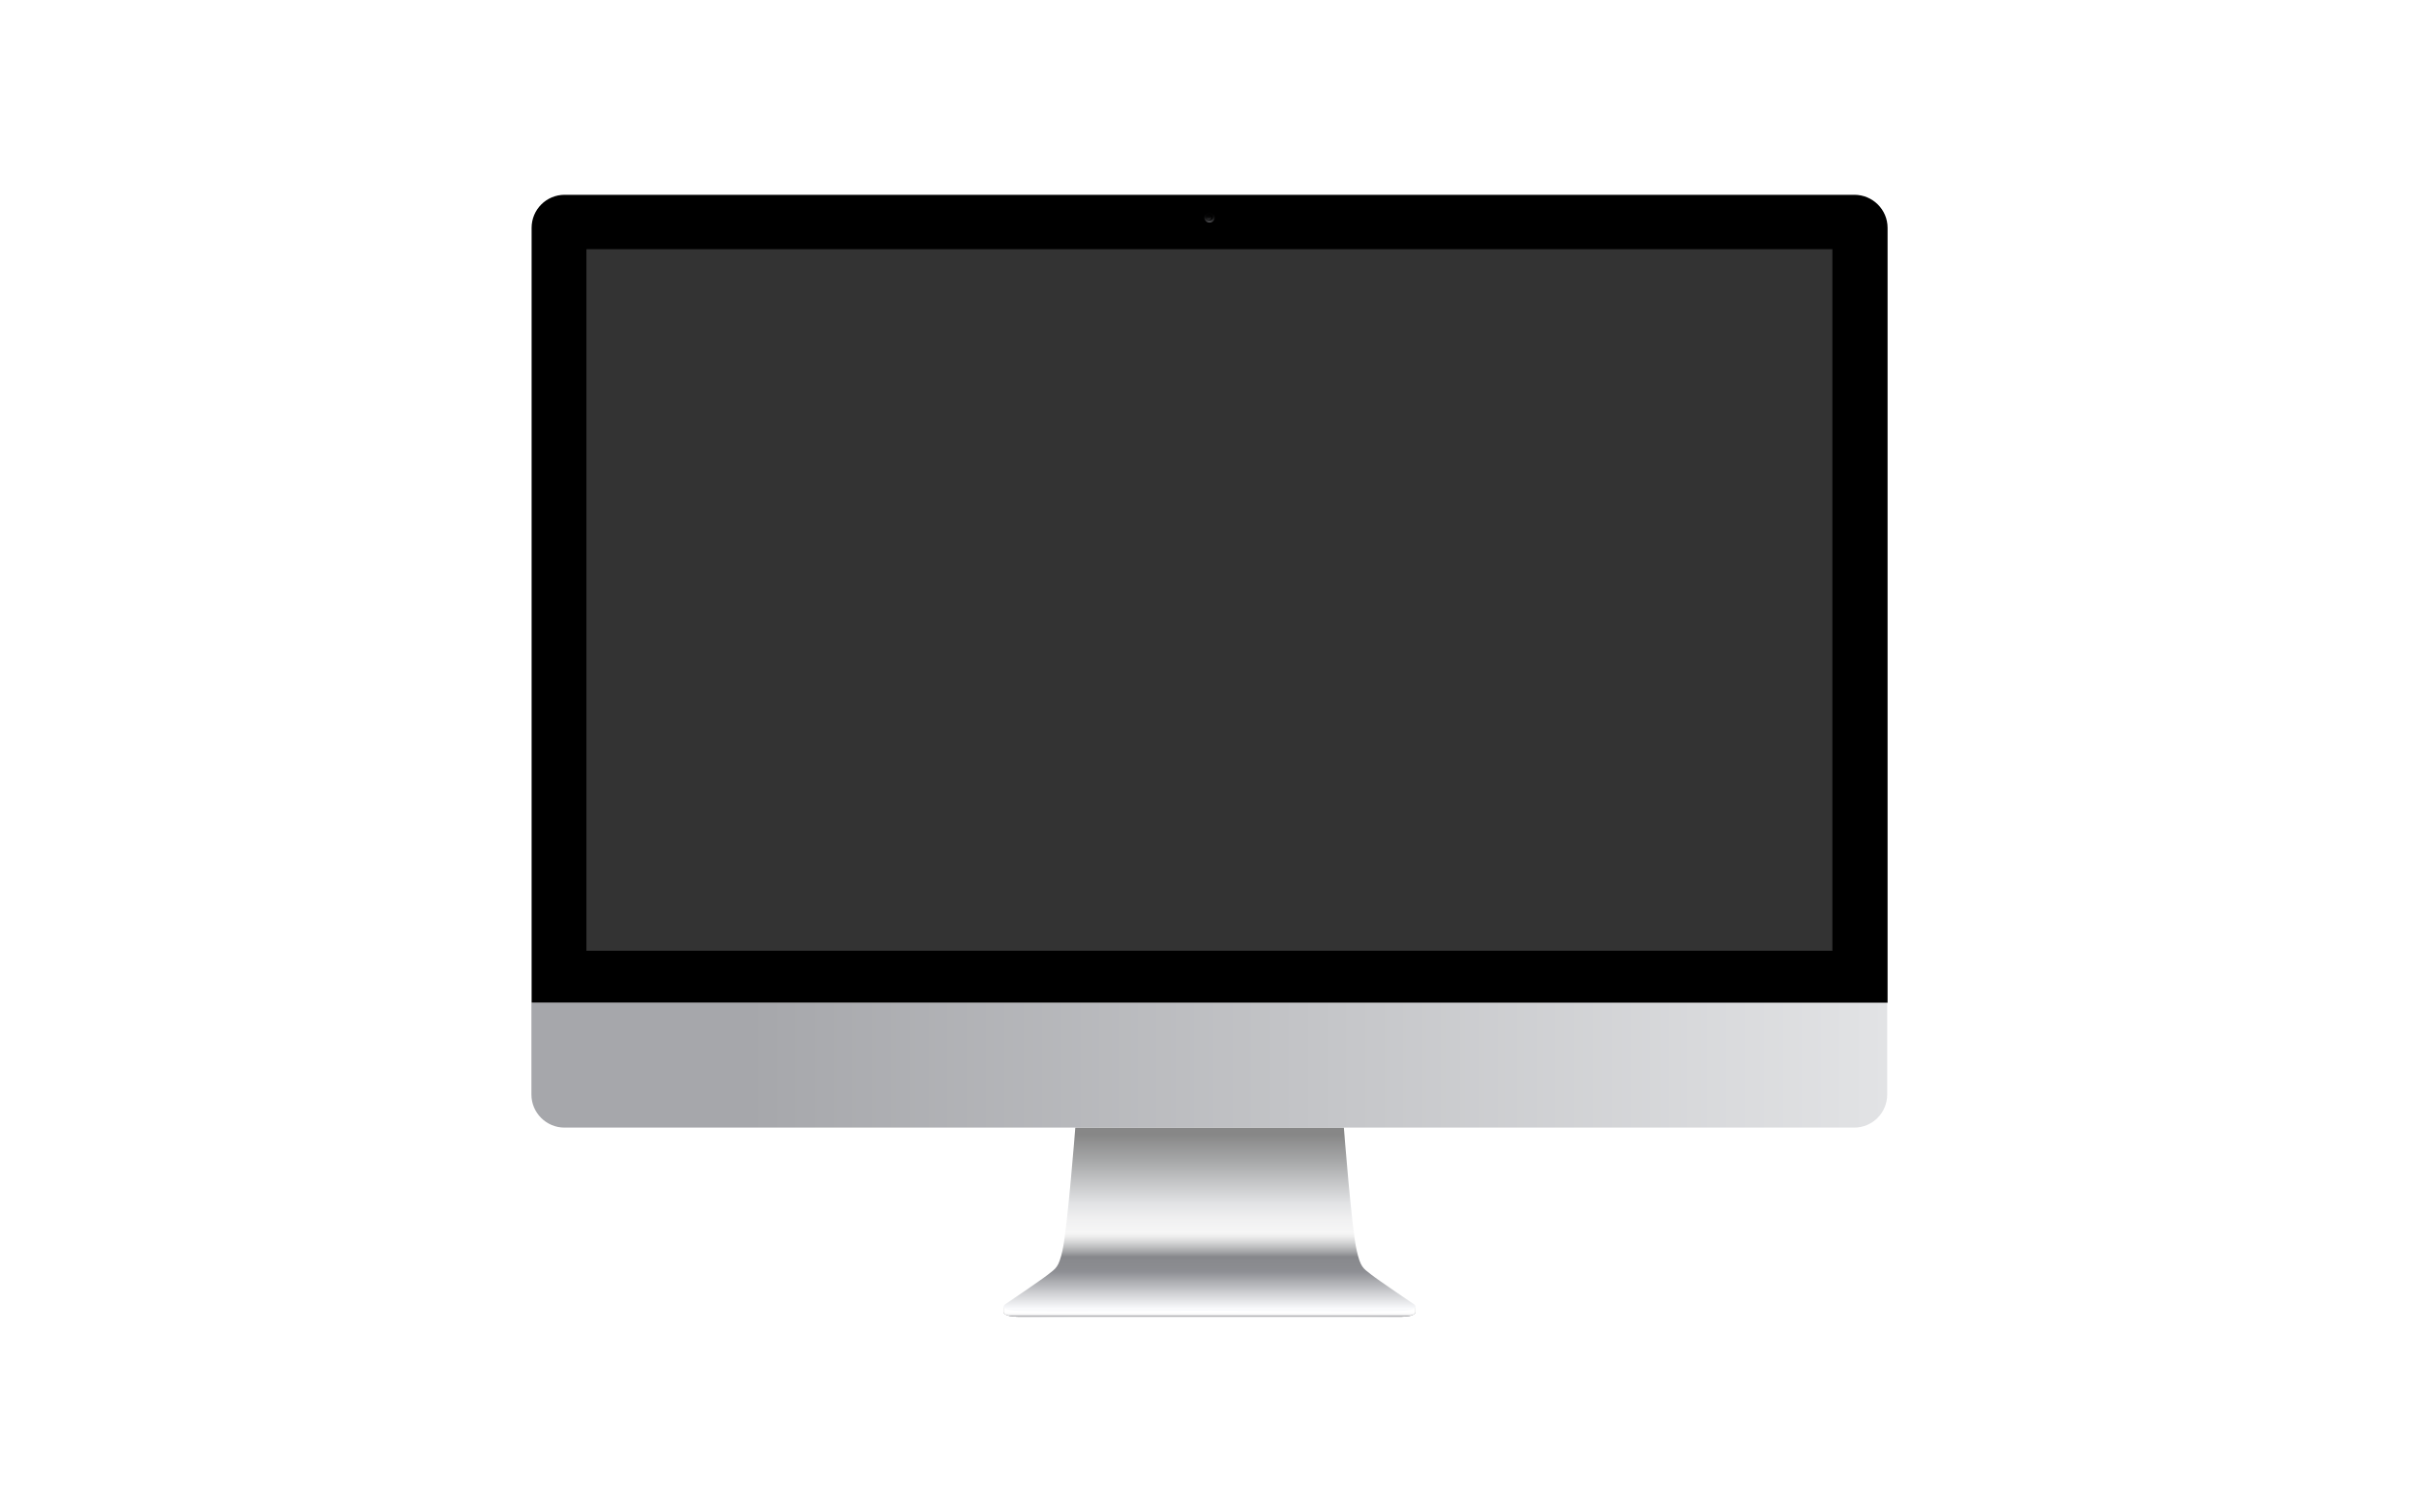
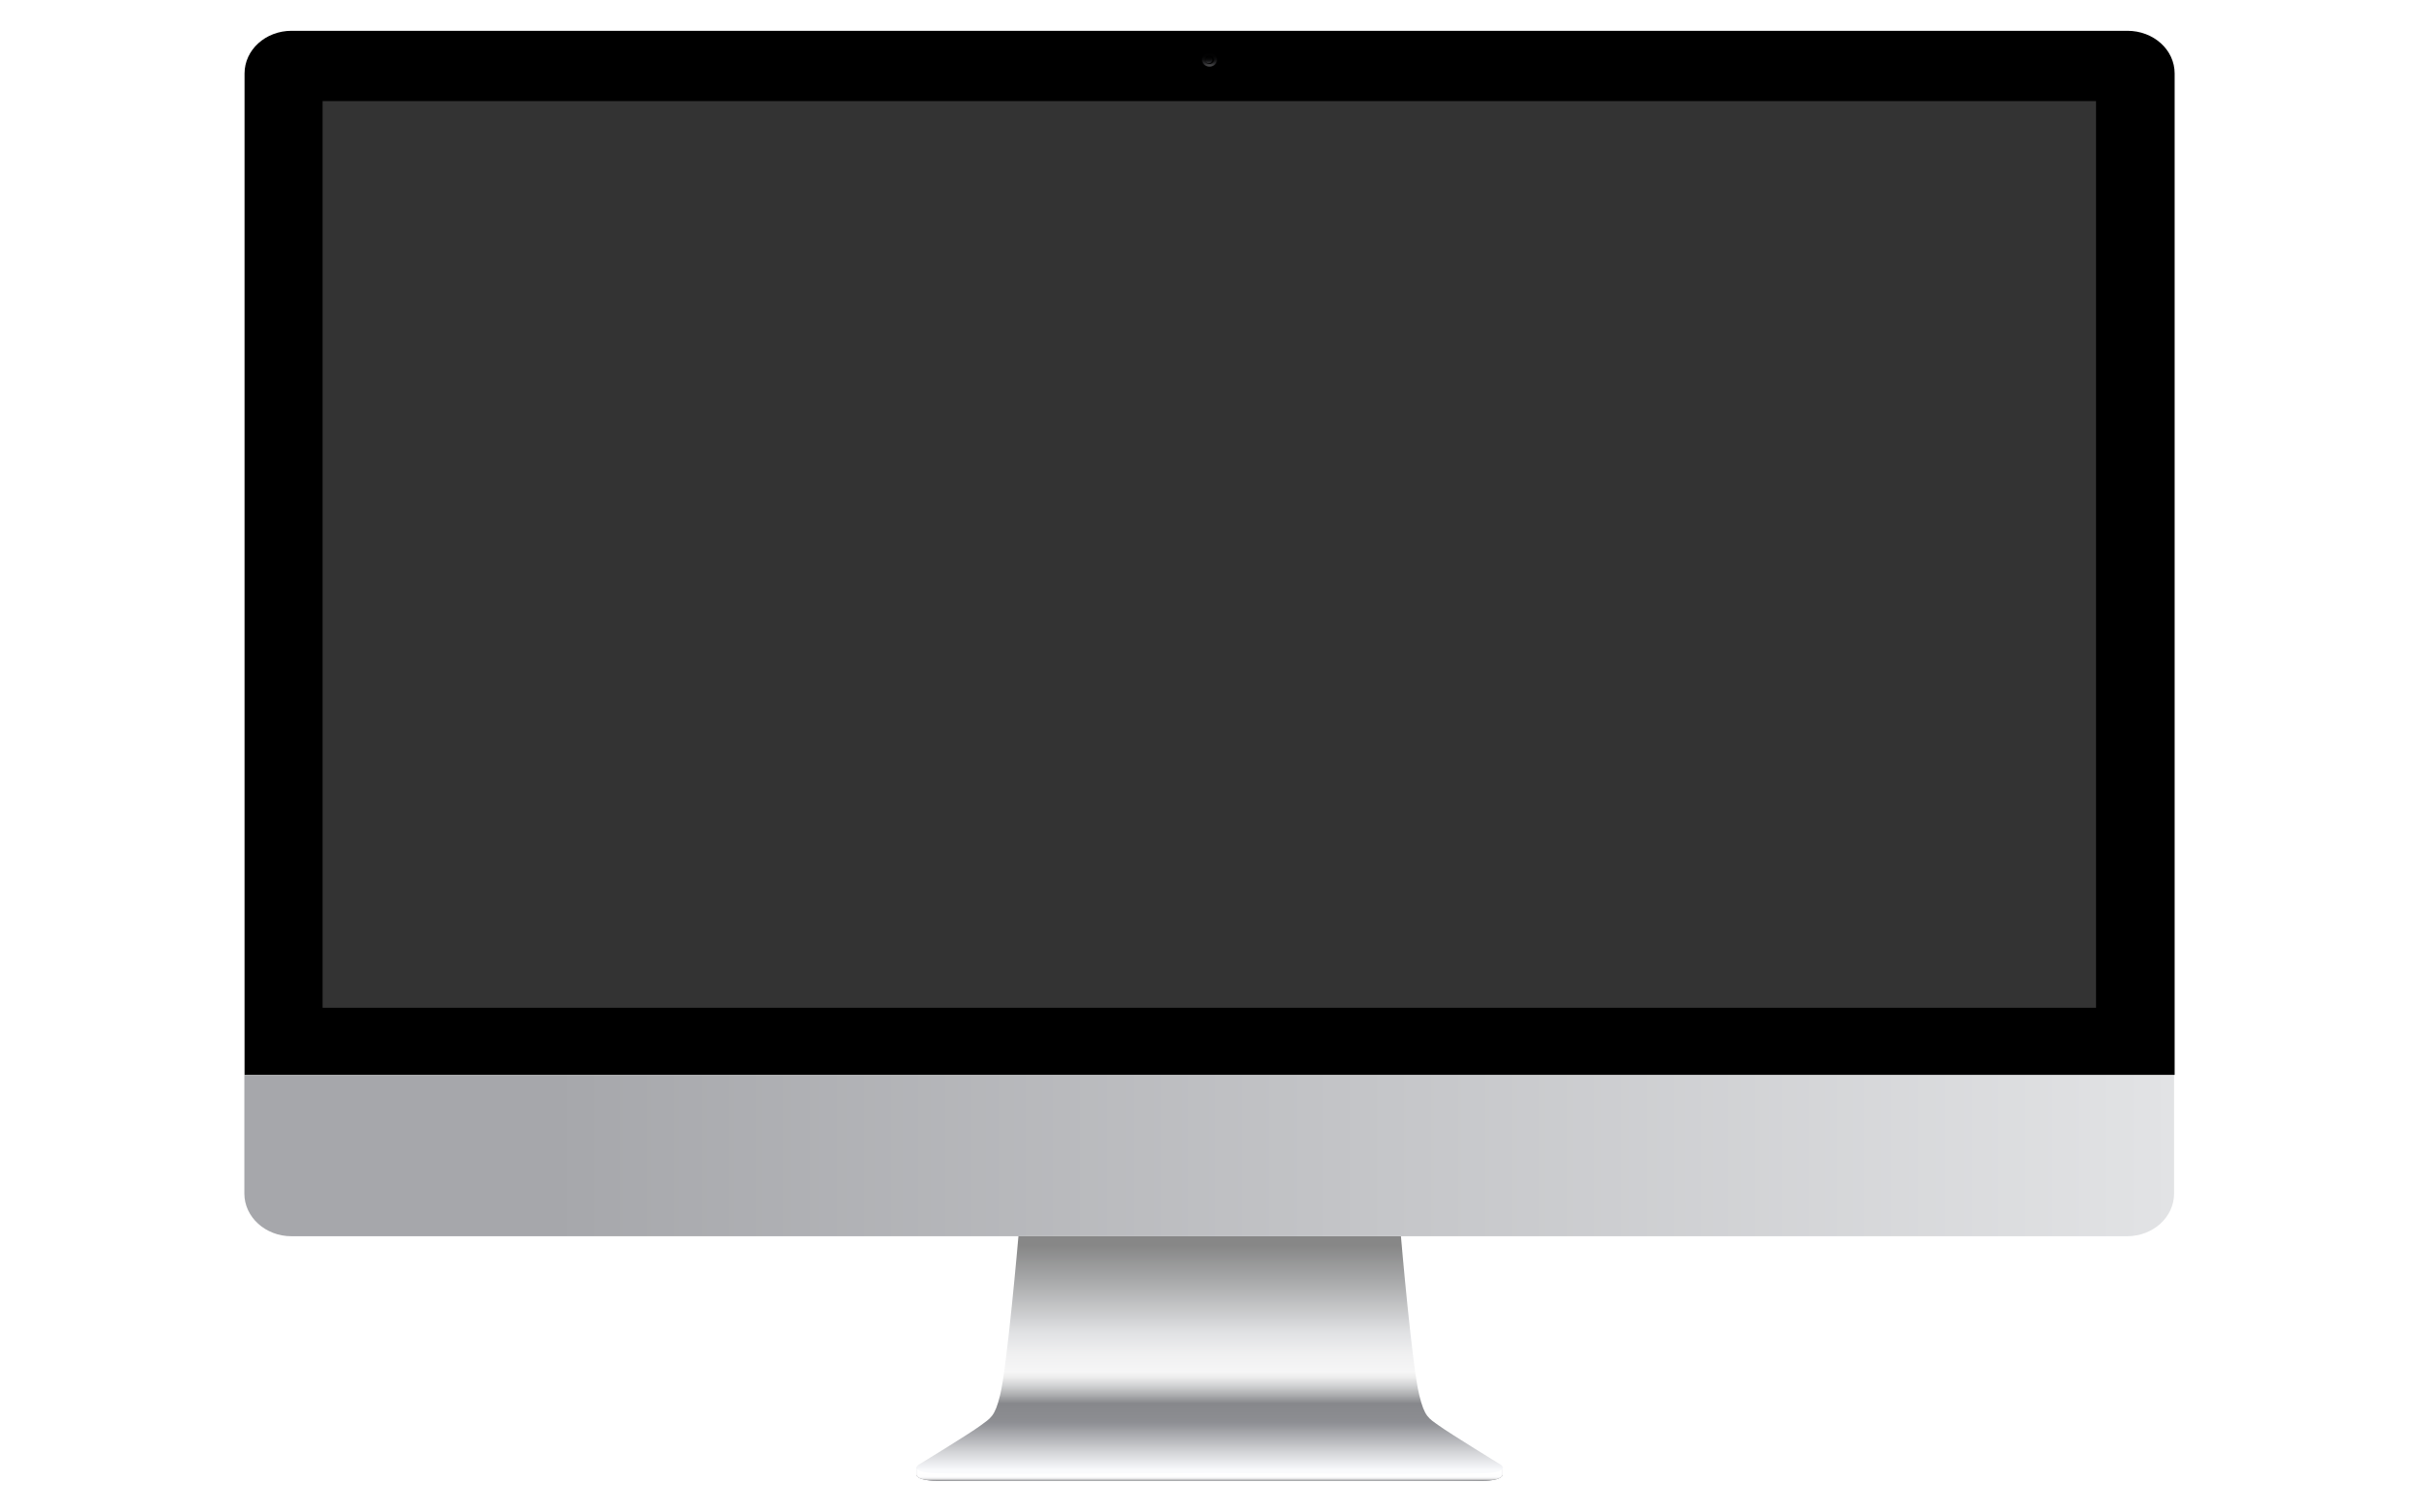
- <svg xmlns="http://www.w3.org/2000/svg" xmlns:xlink="http://www.w3.org/1999/xlink" version="1.1" x="0px" y="0px" viewBox="0 0 1280 800" style="enable-background:new 0 0 1280 800;" xml:space="preserve">
+ <svg xmlns="http://www.w3.org/2000/svg" xmlns:xlink="http://www.w3.org/1999/xlink" version="1.1" id="レイヤー_1" x="0px" y="0px" viewBox="0 0 1280 800" style="enable-background:new 0 0 1280 800;" xml:space="preserve">
  <style type="text/css">
	.st0{fill:url(#SVGID_1_);}
- 	.st1{fill:url(#SVGID_00000072988951394535482990000004462033939528061582_);}
- 	.st2{opacity:0.6;clip-path:url(#SVGID_00000157999858298071007550000011047975202542765968_);}
- 	.st3{fill:url(#SVGID_00000003806748672625796220000005970512671438650021_);}
- 	.st4{opacity:0.68;clip-path:url(#SVGID_00000171686051836963343280000003245324325639853989_);}
- 	.st5{fill:url(#下_00000078743082514850038160000014342731195476189098_);}
- 	.st6{fill:url(#SVGID_00000000198436373418746020000013679713625279387319_);}
- 	.st7{fill:url(#SVGID_00000106116265370415742430000008805987143225648317_);}
- 	.st8{fill:#333333;}
+ 	.st1{fill:url(#SVGID_00000164515658547864789150000012366730673172485265_);}
+ 	.st2{fill:url(#SVGID_00000127743267812472901890000006534466338862348176_);}
+ 	.st3{fill:url(#下_00000144310811277207864300000014812558757562550929_);}
+ 	.st4{fill:url(#SVGID_00000018197039981223717980000008763147334814929543_);}
+ 	.st5{fill:url(#SVGID_00000183938652200454331630000013384709581126162081_);}
+ 	.st6{fill:#333333;}
</style>
-   <g id="レイヤー_1">
-     <g id="シャドウ">
+   <g id="シャドウ">
+ </g>
+   <g id="デスクトップ">
+     <g id="基本">
+       <linearGradient id="SVGID_1_" gradientUnits="userSpaceOnUse" x1="484.852" y1="-22.482" x2="795.148" y2="-22.482" gradientTransform="matrix(1 0 0 -1 0 757.89)">
+         <stop offset="0" style="stop-color:#797A7E" />
+         <stop offset="2.500000e-02" style="stop-color:#929397" />
+         <stop offset="5.910000e-02" style="stop-color:#ACAEB1" />
+         <stop offset="9.819999e-02" style="stop-color:#C2C4C6" />
+         <stop offset="0.144" style="stop-color:#D3D5D7" />
+         <stop offset="0.201" style="stop-color:#DEE0E2" />
+         <stop offset="0.28" style="stop-color:#E5E7E9" />
+         <stop offset="0.5" style="stop-color:#E7E9EB" />
+         <stop offset="0.72" style="stop-color:#E5E7E9" />
+         <stop offset="0.799" style="stop-color:#DEE0E2" />
+         <stop offset="0.856" style="stop-color:#D3D5D7" />
+         <stop offset="0.902" style="stop-color:#C2C4C6" />
+         <stop offset="0.941" style="stop-color:#ACAEB1" />
+         <stop offset="0.975" style="stop-color:#929397" />
+         <stop offset="1" style="stop-color:#797A7E" />
+       </linearGradient>
+       <path class="st0" d="M795.1,780.5V777H640H484.9v3.5c0,0-0.3,3.2,11.1,3.2c11.4,0,144.2,0,144.2,0s132.8,0,144.2,0    C795.4,783.7,795.1,780.5,795.1,780.5z" />
+       <linearGradient id="SVGID_00000165234152028000808710000012153705500792742021_" gradientUnits="userSpaceOnUse" x1="640" y1="-13.646" x2="640" y2="-26.243" gradientTransform="matrix(1 0 0 -1 0 757.89)">
+         <stop offset="0.665" style="stop-color:#FFFFFF" />
+         <stop offset="0.793" style="stop-color:#FDFDFD" />
+         <stop offset="0.839" style="stop-color:#F6F6F7" />
+         <stop offset="0.872" style="stop-color:#EBEBEB" />
+         <stop offset="0.898" style="stop-color:#DADADB" />
+         <stop offset="0.921" style="stop-color:#C4C4C6" />
+         <stop offset="0.941" style="stop-color:#A8A9AC" />
+         <stop offset="0.959" style="stop-color:#898A8D" />
+         <stop offset="0.966" style="stop-color:#797A7E" />
+       </linearGradient>
+       <path style="fill:url(#SVGID_00000165234152028000808710000012153705500792742021_);" d="M795.1,780.5V777H640H484.9v3.5    c0,0-0.3,3.2,11.1,3.2c11.4,0,144.2,0,144.2,0s132.8,0,144.2,0C795.4,783.7,795.1,780.5,795.1,780.5z" />
      <g>
- 		</g>
-     </g>
-     <g id="デスクトップ">
-       <g id="基本">
-         <linearGradient id="SVGID_1_" gradientUnits="userSpaceOnUse" x1="531" y1="736.3" x2="749" y2="736.3" gradientTransform="matrix(1 0 0 1 0 -42)">
-           <stop offset="0" style="stop-color:#797A7E" />
-           <stop offset="2.500000e-02" style="stop-color:#929397" />
-           <stop offset="5.910000e-02" style="stop-color:#ACAEB1" />
-           <stop offset="9.819999e-02" style="stop-color:#C2C4C6" />
-           <stop offset="0.144" style="stop-color:#D3D5D7" />
-           <stop offset="0.201" style="stop-color:#DEE0E2" />
-           <stop offset="0.28" style="stop-color:#E5E7E9" />
-           <stop offset="0.5" style="stop-color:#E7E9EB" />
-           <stop offset="0.72" style="stop-color:#E5E7E9" />
-           <stop offset="0.799" style="stop-color:#DEE0E2" />
-           <stop offset="0.856" style="stop-color:#D3D5D7" />
-           <stop offset="0.902" style="stop-color:#C2C4C6" />
-           <stop offset="0.941" style="stop-color:#ACAEB1" />
-           <stop offset="0.975" style="stop-color:#929397" />
-           <stop offset="1" style="stop-color:#797A7E" />
-         </linearGradient>
-         <path class="st0" d="M749,694.4v-2.7H640H531v2.7c0,0-0.2,2.5,7.8,2.5s101.3,0,101.3,0s93.3,0,101.3,0     C749.2,696.9,749,694.4,749,694.4z" />
-         <linearGradient id="SVGID_00000134238914134645909870000000601512186399066015_" gradientUnits="userSpaceOnUse" x1="640" y1="729.464" x2="640" y2="739.21" gradientTransform="matrix(1 0 0 1 0 -42)">
-           <stop offset="0.665" style="stop-color:#FFFFFF" />
-           <stop offset="0.793" style="stop-color:#FDFDFD" />
-           <stop offset="0.839" style="stop-color:#F6F6F7" />
-           <stop offset="0.872" style="stop-color:#EBEBEB" />
-           <stop offset="0.898" style="stop-color:#DADADB" />
-           <stop offset="0.921" style="stop-color:#C4C4C6" />
-           <stop offset="0.941" style="stop-color:#A8A9AC" />
-           <stop offset="0.959" style="stop-color:#898A8D" />
-           <stop offset="0.966" style="stop-color:#797A7E" />
-         </linearGradient>
-         <path style="fill:url(#SVGID_00000134238914134645909870000000601512186399066015_);" d="M749,694.4v-2.7H640H531v2.7     c0,0-0.2,2.5,7.8,2.5s101.3,0,101.3,0s93.3,0,101.3,0C749.2,696.9,749,694.4,749,694.4z" />
        <g>
          <g>
            <g>
              <defs>
-                 <path id="SVGID_00000034805444314345859260000013461753696555646606_" d="M531.7,692.3c0,0-3.5,2.5,4.7,3.3s103.6,0,103.6,0         s95.4,0.8,103.6,0s4.7-3.3,4.7-3.3H531.7z" />
+                 <path id="SVGID_00000152984187237062768040000013361542920036826295_" d="M485.8,777.8c0,0-5,3.2,6.7,4.3         c11.7,1,147.5,0,147.5,0s135.8,1,147.5,0c11.7-1,6.7-4.3,6.7-4.3H485.8z" />
              </defs>
-               <clipPath id="SVGID_00000034072890484180795510000004116619207954691749_">
-                 <use xlink:href="#SVGID_00000034805444314345859260000013461753696555646606_" style="overflow:visible;" />
+               <clipPath id="SVGID_00000148656125878292001970000014169608091678199717_">
+                 <use xlink:href="#SVGID_00000152984187237062768040000013361542920036826295_" style="overflow:visible;" />
              </clipPath>
-               <g style="opacity:0.6;clip-path:url(#SVGID_00000034072890484180795510000004116619207954691749_);">
- 						</g>
            </g>
          </g>
        </g>
-         <g>
-           <linearGradient id="SVGID_00000029006153962632547930000014335116127680474523_" gradientUnits="userSpaceOnUse" x1="640.055" y1="639.019" x2="640.055" y2="734.539" gradientTransform="matrix(1 0 0 1 0 -42)">
-             <stop offset="3.560000e-02" style="stop-color:#878787" />
-             <stop offset="0.176" style="stop-color:#A5A6A7" />
-             <stop offset="0.415" style="stop-color:#E1E2E4" />
-             <stop offset="0.505" style="stop-color:#F0F0F1" />
-             <stop offset="0.579" style="stop-color:#F6F6F6" />
-             <stop offset="0.601" style="stop-color:#EDEDED" />
-             <stop offset="0.636" style="stop-color:#D3D4D5" />
-             <stop offset="0.68" style="stop-color:#ABACAE" />
-             <stop offset="0.714" style="stop-color:#87888C" />
-             <stop offset="0.774" style="stop-color:#8B8C90" />
-             <stop offset="0.797" style="stop-color:#8E8F94" />
-             <stop offset="0.921" style="stop-color:#D2D3D6" />
-             <stop offset="1" style="stop-color:#F9FAFC" />
-           </linearGradient>
-           <path style="fill:url(#SVGID_00000029006153962632547930000014335116127680474523_);" d="M748.3,690.4c0,0-19.1-12.9-23-16      s-5.4-3.6-7.4-12.5c-2.7-11.5-6.8-65.1-6.8-65.1H640h-71c0,0-4.2,53.6-6.8,65.1c-2,8.9-3.5,9.4-7.4,12.5s-23,16-23,16      s-3.5,2.5,4.7,3.3s103.6,0,103.6,0s95.4,0.8,103.6,0C751.8,692.9,748.3,690.4,748.3,690.4z" />
-         </g>
+       </g>
+       <g>
+         <linearGradient id="SVGID_00000080912369218647292310000013619710342958192308_" gradientUnits="userSpaceOnUse" x1="640.078" y1="103.25" x2="640.078" y2="-20.206" gradientTransform="matrix(1 0 0 -1 0 757.89)">
+           <stop offset="3.560000e-02" style="stop-color:#878787" />
+           <stop offset="0.176" style="stop-color:#A5A6A7" />
+           <stop offset="0.415" style="stop-color:#E1E2E4" />
+           <stop offset="0.505" style="stop-color:#F0F0F1" />
+           <stop offset="0.579" style="stop-color:#F6F6F6" />
+           <stop offset="0.601" style="stop-color:#EDEDED" />
+           <stop offset="0.636" style="stop-color:#D3D4D5" />
+           <stop offset="0.68" style="stop-color:#ABACAE" />
+           <stop offset="0.714" style="stop-color:#87888C" />
+           <stop offset="0.774" style="stop-color:#8B8C90" />
+           <stop offset="0.797" style="stop-color:#8E8F94" />
+           <stop offset="0.921" style="stop-color:#D2D3D6" />
+           <stop offset="1" style="stop-color:#F9FAFC" />
+         </linearGradient>
+         <path style="fill:url(#SVGID_00000080912369218647292310000013619710342958192308_);" d="M794.2,775.3c0,0-27.2-16.7-32.7-20.7     c-5.6-4-7.7-4.7-10.5-16.2c-3.8-14.9-9.7-84.1-9.7-84.1H640H538.9c0,0-6,69.3-9.7,84.1c-2.8,11.5-5,12.1-10.5,16.2     S486,775.3,486,775.3s-5,3.2,6.7,4.3c11.7,1,147.5,0,147.5,0s135.8,1,147.5,0C799.1,778.6,794.2,775.3,794.2,775.3z" />
+       </g>
+       <g>
        <g>
          <g>
            <g>
              <defs>
-                 <path id="SVGID_00000146471226807267813360000013634425815467634862_" d="M748.3,690.4c0,0-19.1-12.9-23-16         s-5.4-3.6-7.4-12.5c-2.7-11.5-6.8-65.1-6.8-65.1H640h-71c0,0-4.2,53.6-6.8,65.1c-2,8.9-3.5,9.4-7.4,12.5s-23,16-23,16         s-3.5,2.5,4.7,3.3s103.6,0,103.6,0s95.4,0.8,103.6,0C751.8,692.9,748.3,690.4,748.3,690.4z" />
+                 <path id="SVGID_00000121964253505138408110000011522222505639084727_" d="M794.2,775.3c0,0-27.2-16.7-32.7-20.7         c-5.6-4-7.7-4.7-10.5-16.2c-3.8-14.9-9.7-84.1-9.7-84.1H640H538.9c0,0-6,69.3-9.7,84.1c-2.8,11.5-5,12.1-10.5,16.2         S486,775.3,486,775.3s-5,3.2,6.7,4.3c11.7,1,147.5,0,147.5,0s135.8,1,147.5,0C799.1,778.6,794.2,775.3,794.2,775.3z" />
              </defs>
-               <clipPath id="SVGID_00000019668480353338052760000012461674746127462835_">
-                 <use xlink:href="#SVGID_00000146471226807267813360000013634425815467634862_" style="overflow:visible;" />
+               <clipPath id="SVGID_00000082363171089716359150000017436547645736886405_">
+                 <use xlink:href="#SVGID_00000121964253505138408110000011522222505639084727_" style="overflow:visible;" />
              </clipPath>
-               <g style="opacity:0.68;clip-path:url(#SVGID_00000019668480353338052760000012461674746127462835_);">
- 						</g>
            </g>
          </g>
        </g>
      </g>
-       <linearGradient id="下_00000004509503864644888360000017756319282719938723_" gradientUnits="userSpaceOnUse" x1="281.2" y1="605.8" x2="998.6" y2="605.8" gradientTransform="matrix(1 0 0 1 0 -42)">
-         <stop offset="0.16" style="stop-color:#A6A7AB" />
-         <stop offset="1" style="stop-color:#E2E3E5" />
+     </g>
+     <linearGradient id="下_00000161615104880377156820000000994247596384677823_" gradientUnits="userSpaceOnUse" x1="129.296" y1="146.184" x2="1150.42" y2="146.184" gradientTransform="matrix(1 0 0 -1 0 757.89)">
+       <stop offset="0.16" style="stop-color:#A6A7AB" />
+       <stop offset="1" style="stop-color:#E2E3E5" />
+     </linearGradient>
+     <path id="下" style="fill:url(#下_00000161615104880377156820000000994247596384677823_);" d="M129.3,631.7   c0,12.5,11.2,22.6,24.9,22.6h971.3c13.8,0,24.9-10.1,24.9-22.6v-62.7H129.3V631.7z" />
+     <path id="境界線" d="M1125.7,16.3H154.3c-13.8,0-24.9,10.1-24.9,22.6v530h1021.3v-530C1150.7,26.3,1139.5,16.3,1125.7,16.3z" />
+     <g id="カメラ">
+       <linearGradient id="SVGID_00000053518766293837683330000004387473437717711031_" gradientUnits="userSpaceOnUse" x1="640" y1="730.119" x2="640" y2="722.614" gradientTransform="matrix(1 0 0 -1 0 757.89)">
+         <stop offset="0" style="stop-color:#000000" />
+         <stop offset="0.288" style="stop-color:#030303" />
+         <stop offset="0.481" style="stop-color:#0B0B0C" />
+         <stop offset="0.646" style="stop-color:#1A1A1B" />
+         <stop offset="0.795" style="stop-color:#2E2E30" />
+         <stop offset="0.932" style="stop-color:#49494B" />
+         <stop offset="1" style="stop-color:#59595C" />
      </linearGradient>
-       <path id="下" style="fill:url(#下_00000004509503864644888360000017756319282719938723_);" d="M281.2,579.3    c0,9.7,7.9,17.5,17.5,17.5h682.4c9.7,0,17.5-7.8,17.5-17.5v-48.5H281.2V579.3z" />
-       <path id="境界線" d="M981.2,103.1H298.8c-9.7,0-17.5,7.8-17.5,17.5v410.1h717.5V120.6C998.8,110.9,990.9,103.1,981.2,103.1z" />
-       <g id="カメラ">
-         <linearGradient id="SVGID_00000142872493102018575360000003533993510867480230_" gradientUnits="userSpaceOnUse" x1="640" y1="154.001" x2="640" y2="159.807" gradientTransform="matrix(1 0 0 1 0 -42)">
-           <stop offset="0" style="stop-color:#000000" />
-           <stop offset="0.288" style="stop-color:#030303" />
-           <stop offset="0.481" style="stop-color:#0B0B0C" />
-           <stop offset="0.646" style="stop-color:#1A1A1B" />
-           <stop offset="0.795" style="stop-color:#2E2E30" />
-           <stop offset="0.932" style="stop-color:#49494B" />
-           <stop offset="1" style="stop-color:#59595C" />
-         </linearGradient>
-         <circle style="fill:url(#SVGID_00000142872493102018575360000003533993510867480230_);" cx="640" cy="115" r="2.8" />
-         <circle cx="640" cy="115" r="1.7" />
-         <linearGradient id="SVGID_00000085973621713432877480000006325086976860459706_" gradientUnits="userSpaceOnUse" x1="639.7" y1="155.317" x2="639.7" y2="158.826" gradientTransform="matrix(1 0 0 1 0 -42)">
-           <stop offset="0" style="stop-color:#000000" />
-           <stop offset="0.288" style="stop-color:#030303" />
-           <stop offset="0.481" style="stop-color:#0B0B0C" />
-           <stop offset="0.646" style="stop-color:#1A1A1B" />
-           <stop offset="0.795" style="stop-color:#2E2E30" />
-           <stop offset="0.932" style="stop-color:#49494B" />
-           <stop offset="1" style="stop-color:#59595C" />
-         </linearGradient>
-         <circle style="fill:url(#SVGID_00000085973621713432877480000006325086976860459706_);" cx="639.7" cy="115" r="1.4" />
-       </g>
-       <g id="_x5B_スクリーンをここに入力_x5D_">
-         <rect id="_x5B_スクリーンをここに入力_x5D__1_" x="310.3" y="131.9" class="st8" width="659.3" height="371.3" />
-       </g>
+       <ellipse style="fill:url(#SVGID_00000053518766293837683330000004387473437717711031_);" cx="640" cy="31.6" rx="4" ry="3.6" />
+       <ellipse cx="640" cy="31.6" rx="2.4" ry="2.2" />
+       <linearGradient id="SVGID_00000109741942128328873570000001750356068381096092_" gradientUnits="userSpaceOnUse" x1="639.573" y1="728.418" x2="639.573" y2="723.882" gradientTransform="matrix(1 0 0 -1 0 757.89)">
+         <stop offset="0" style="stop-color:#000000" />
+         <stop offset="0.288" style="stop-color:#030303" />
+         <stop offset="0.481" style="stop-color:#0B0B0C" />
+         <stop offset="0.646" style="stop-color:#1A1A1B" />
+         <stop offset="0.795" style="stop-color:#2E2E30" />
+         <stop offset="0.932" style="stop-color:#49494B" />
+         <stop offset="1" style="stop-color:#59595C" />
+       </linearGradient>
+       <ellipse style="fill:url(#SVGID_00000109741942128328873570000001750356068381096092_);" cx="639.6" cy="31.6" rx="2" ry="1.8" />
+     </g>
+     <g id="_x5B_スクリーンをここに入力_x5D_">
+       <rect id="_x5B_スクリーンをここに入力_x5D__1_" x="170.7" y="53.5" class="st6" width="938.4" height="479.9" />
    </g>
  </g>
-   <g id="レイヤー_2">
+   <g id="レイヤー_2_00000133512149200526019230000008219375444843500725_">
</g>
</svg>
